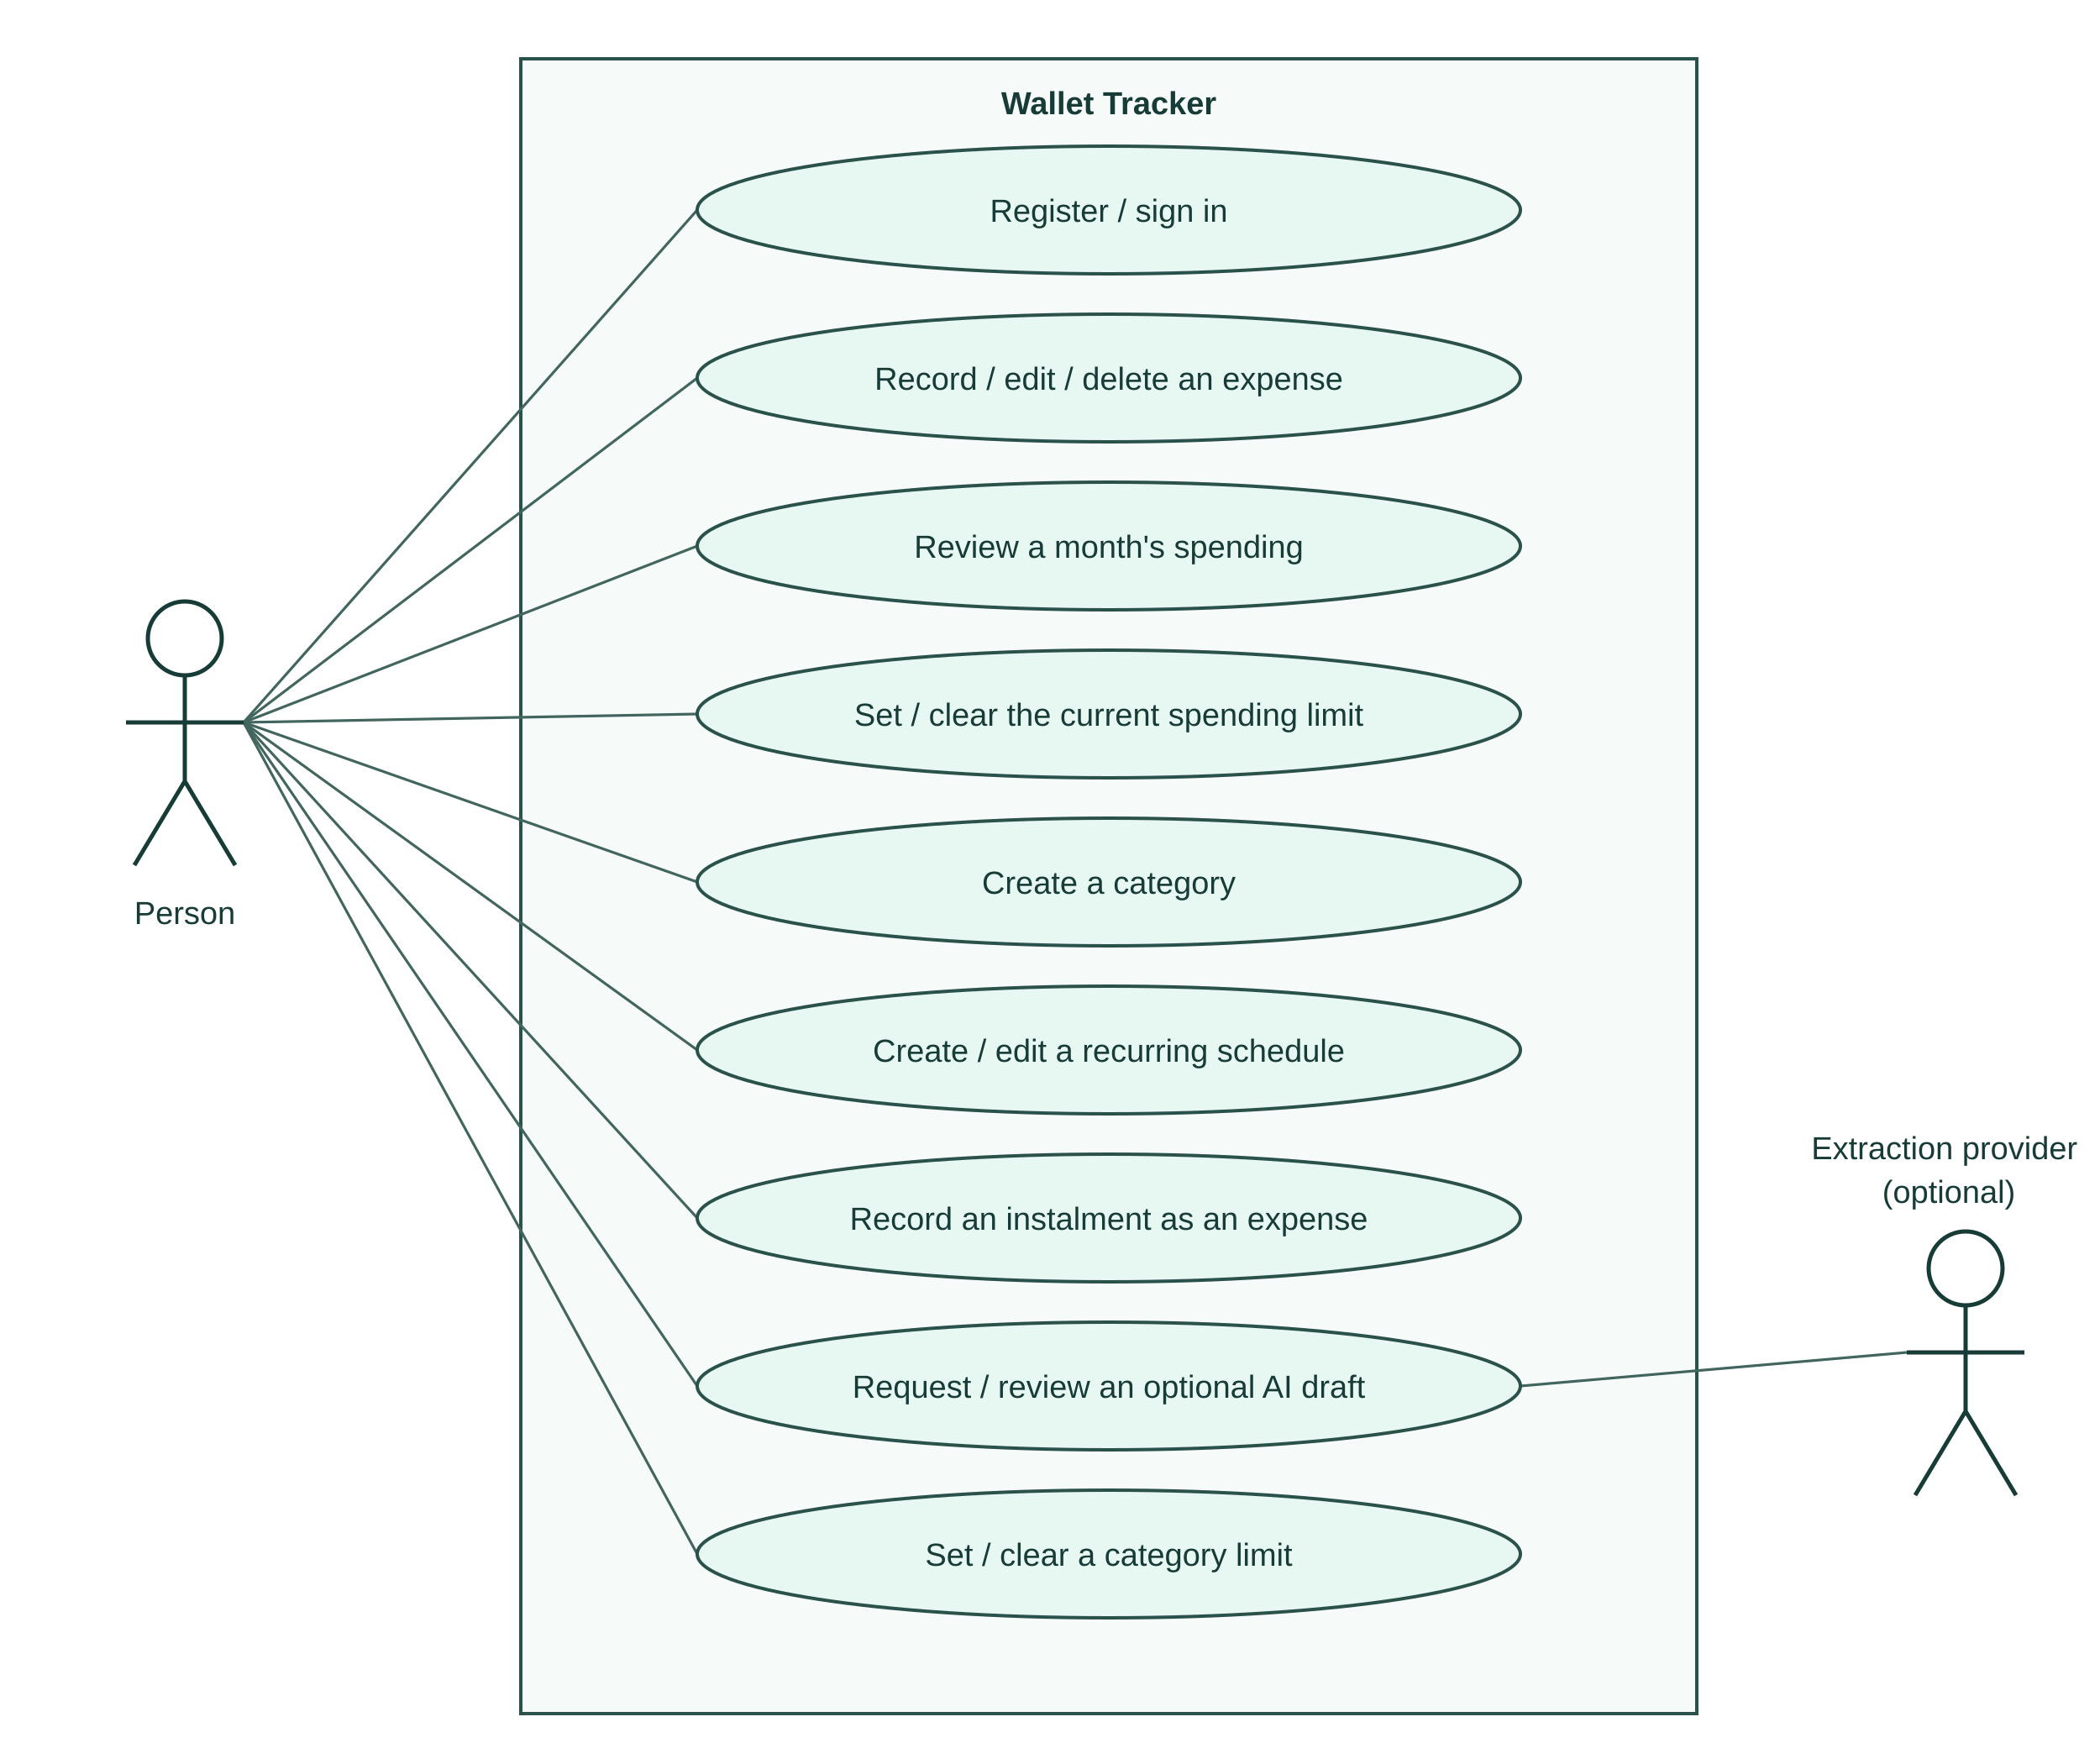
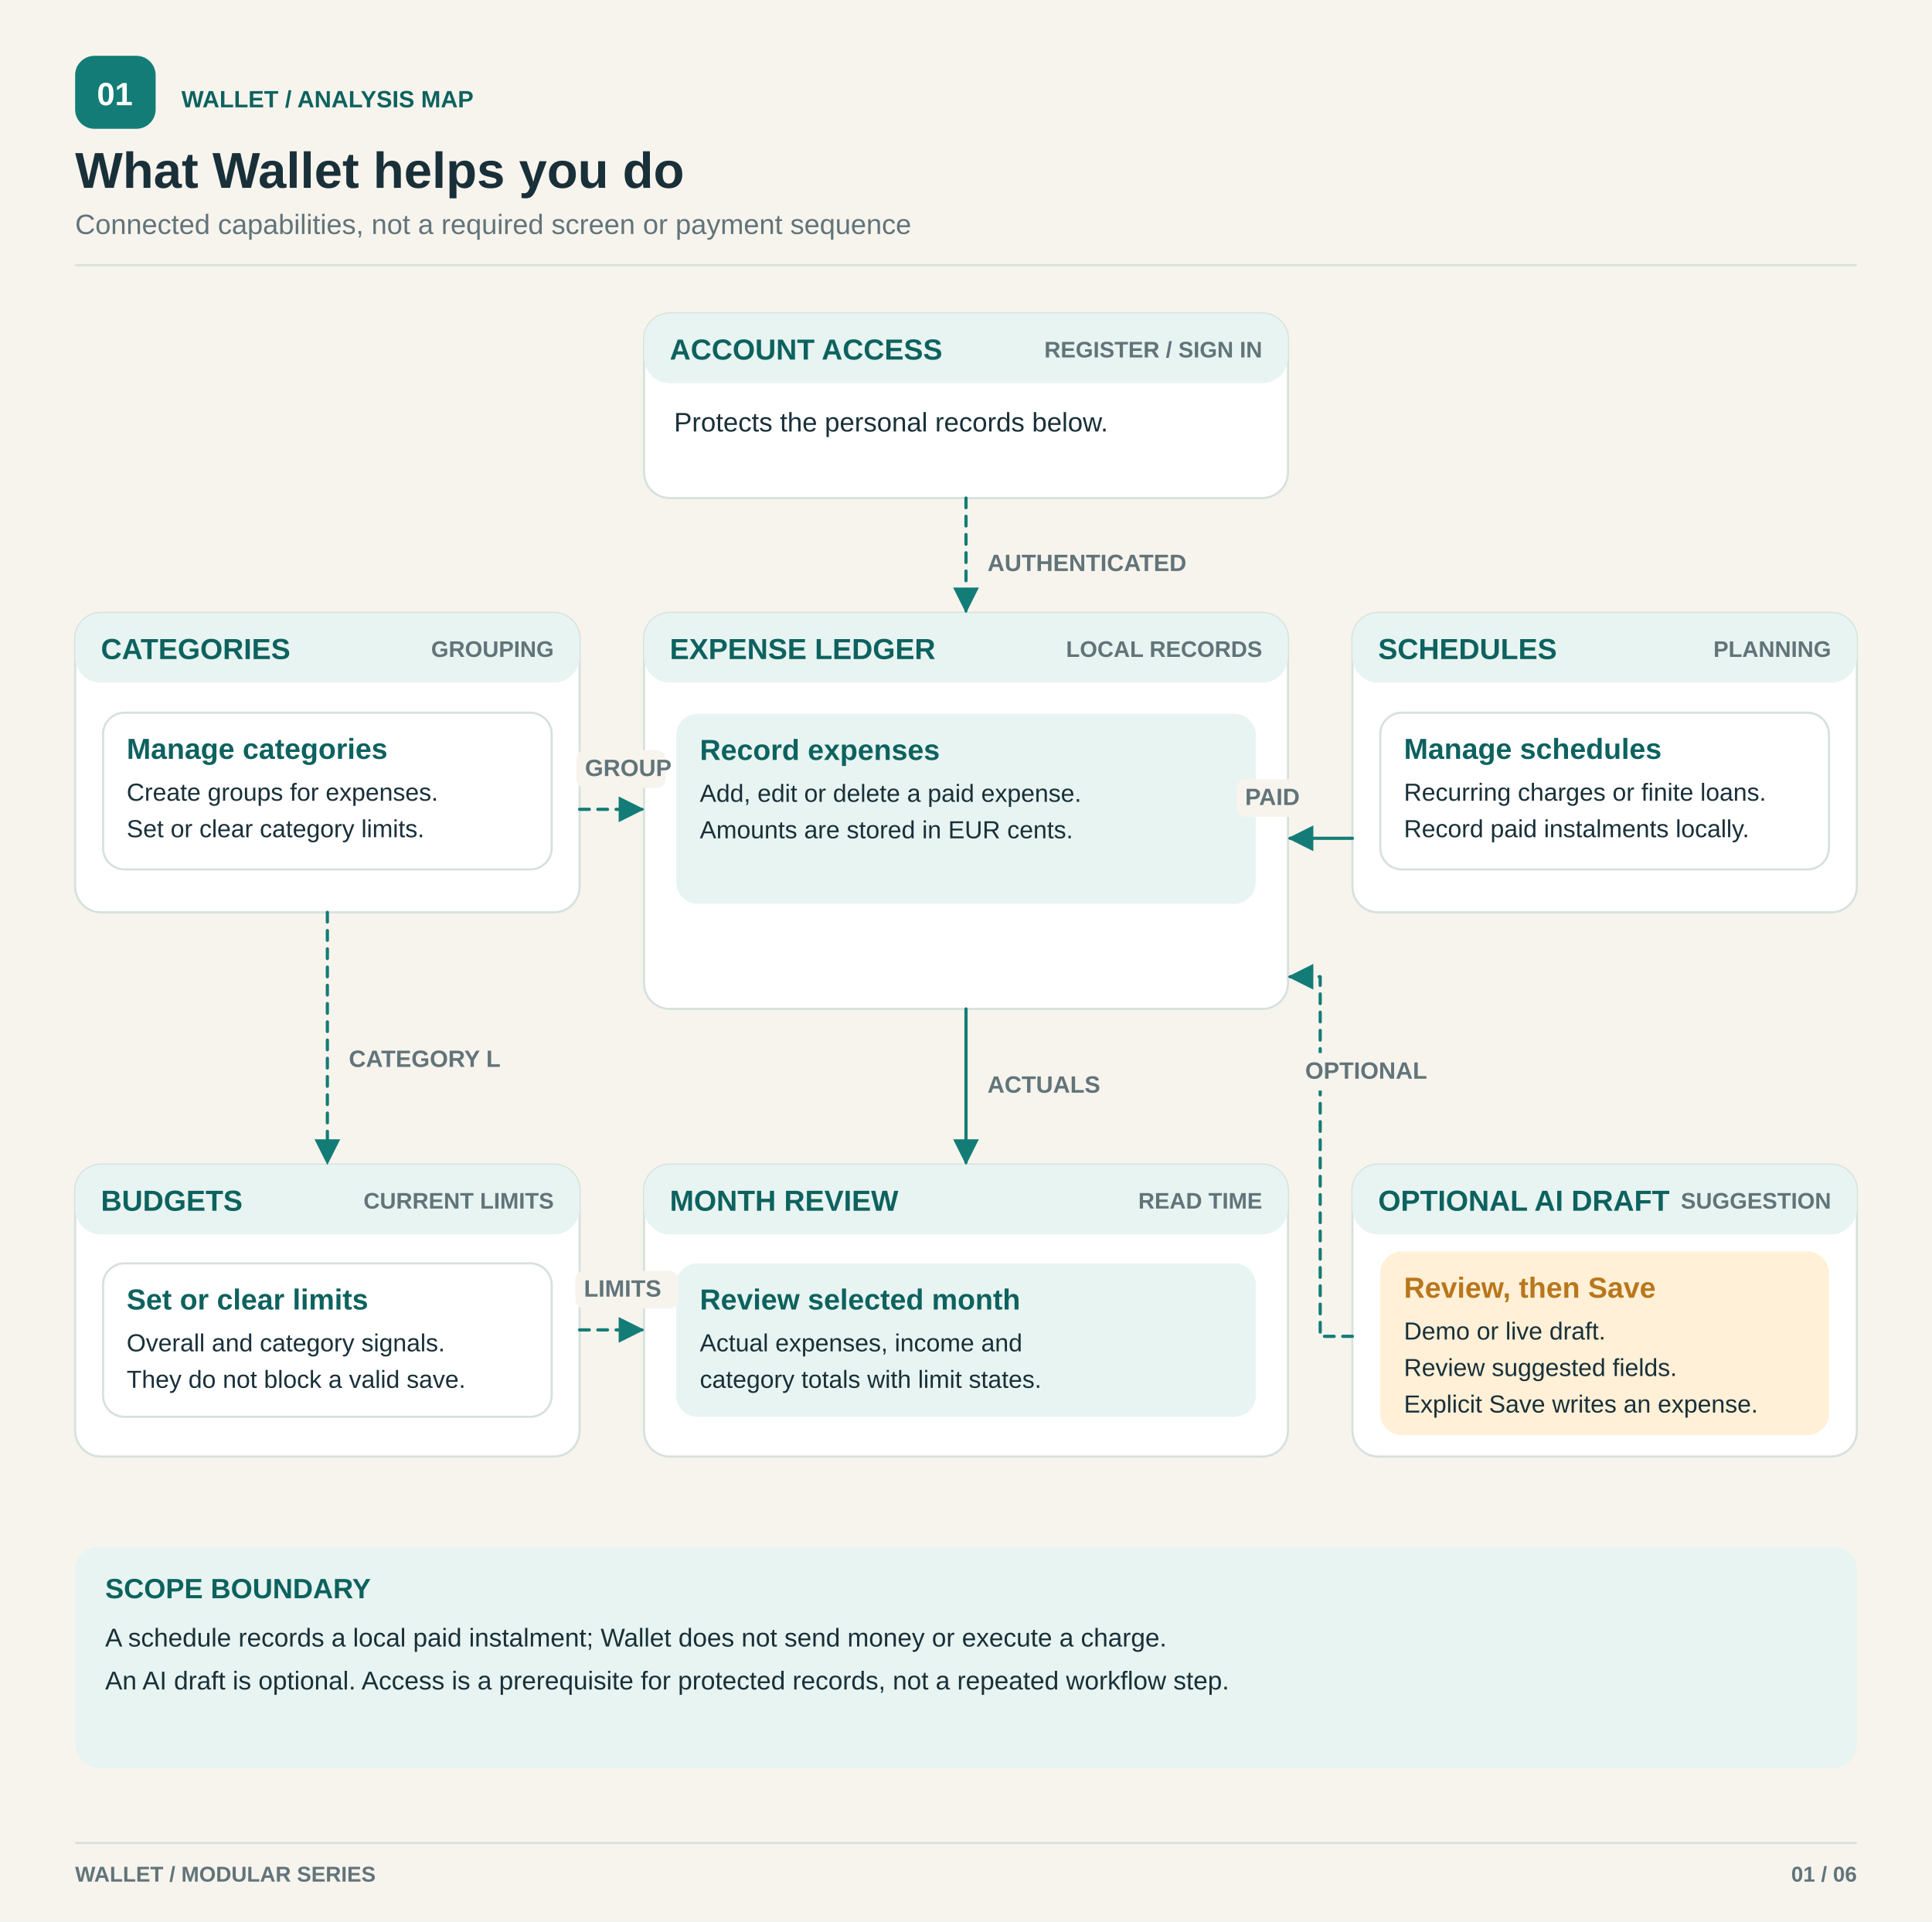
- <svg xmlns="http://www.w3.org/2000/svg" width="1250" height="1050" viewBox="0 0 1250 1050" role="img" aria-labelledby="title desc">
-   <style>
-     text { font-family: Arial, sans-serif; fill: #173b36; font-size: 19px; }
-     .boundary { fill: #f6fbf9; stroke: #2b514b; stroke-width: 2; }
-     .case { fill: #e7f7f2; stroke: #2b514b; stroke-width: 2; }
-     .planned { fill: #ffffff; stroke: #2b514b; stroke-width: 2; stroke-dasharray: 7 5; }
-     .line { fill: none; stroke: #42655e; stroke-width: 1.6; }
-     .actor { fill: none; stroke: #173b36; stroke-width: 2.5; }
-     .label { text-anchor: middle; }
-   </style>
-   <rect width="1250" height="1050" fill="#ffffff" />
-   <rect class="boundary" x="310" y="35" width="700" height="985" />
-   <text x="660" y="68" class="label" font-weight="bold">Wallet Tracker</text>
-   <g class="line">
-     <path d="M145 430 L415 125" />
-     <path d="M145 430 L415 225" />
-     <path d="M145 430 L415 325" />
-     <path d="M145 430 L415 425" />
-     <path d="M145 430 L415 525" />
-     <path d="M145 430 L415 625" />
-     <path d="M145 430 L415 725" />
-     <path d="M145 430 L415 825" />
-     <path d="M145 430 L415 925" />
-     <path d="M905 825 L1135 805" />
-   </g>
-   <g class="actor">
-     <circle cx="110" cy="380" r="22" />
-     <path d="M110 402 V465 M75 430 H145 M110 465 L80 515 M110 465 L140 515" />
-     <circle cx="1170" cy="755" r="22" />
-     <path d="M1170 777 V840 M1135 805 H1205 M1170 840 L1140 890 M1170 840 L1200 890" />
-   </g>
-   <text class="label" x="110" y="550">Person</text>
-   <text class="label" x="1160" y="690">
-     <tspan x="1160">Extraction provider</tspan>
-     <tspan x="1160" dy="26">(optional)</tspan>
-   </text>
-   <g class="case">
-     <ellipse cx="660" cy="125" rx="245" ry="38" />
-     <ellipse cx="660" cy="225" rx="245" ry="38" />
-     <ellipse cx="660" cy="325" rx="245" ry="38" />
-     <ellipse cx="660" cy="425" rx="245" ry="38" />
-     <ellipse cx="660" cy="525" rx="245" ry="38" />
-     <ellipse cx="660" cy="625" rx="245" ry="38" />
-     <ellipse cx="660" cy="725" rx="245" ry="38" />
-     <ellipse cx="660" cy="825" rx="245" ry="38" />
-   </g>
-   <ellipse class="case" cx="660" cy="925" rx="245" ry="38" />
-   <g class="label">
-     <text x="660" y="132">Register / sign in</text>
-     <text x="660" y="232">Record / edit / delete an expense</text>
-     <text x="660" y="332">Review a month's spending</text>
-     <text x="660" y="432">Set / clear the current spending limit</text>
-     <text x="660" y="532">Create a category</text>
-     <text x="660" y="632">Create / edit a recurring schedule</text>
-     <text x="660" y="732">Record an instalment as an expense</text>
-     <text x="660" y="832">Request / review an optional AI draft</text>
-     <text x="660" y="932">Set / clear a category limit</text>
-   </g>
+ <svg xmlns="http://www.w3.org/2000/svg" width="1800" height="1790" viewBox="0 0 1800 1790" role="img">
+   <defs>
+     <marker id="arr" viewBox="0 0 10 10" refX="9" refY="5" markerWidth="8" markerHeight="8" orient="auto-start-reverse">
+       <path d="M0 0L10 5L0 10Z" fill="#147C76" />
+     </marker>
+     <marker id="arrRed" viewBox="0 0 10 10" refX="9" refY="5" markerWidth="8" markerHeight="8" orient="auto-start-reverse">
+       <path d="M0 0L10 5L0 10Z" fill="#B64E47" />
+     </marker>
+   </defs>
+   <rect x="0" y="0" width="1800" height="1790" rx="0" fill="#F7F4ED" stroke="#F7F4ED" stroke-width="0" />
+   <rect x="70" y="52" width="75" height="68" rx="18" fill="#147C76" stroke="#147C76" stroke-width="0" />
+   <text x="107" y="98" font-family="Segoe UI,Arial,sans-serif" font-size="30" font-weight="700" fill="#FFFFFF" text-anchor="middle">01</text>
+   <text x="169" y="100" font-family="Segoe UI,Arial,sans-serif" font-size="22" font-weight="700" fill="#0D625F" text-anchor="start">WALLET  /  ANALYSIS MAP</text>
+   <text x="70" y="175" font-family="Segoe UI,Arial,sans-serif" font-size="47" font-weight="700" fill="#193039" text-anchor="start">What Wallet helps you do</text>
+   <text x="70" y="218" font-family="Segoe UI,Arial,sans-serif" font-size="26" font-weight="400" fill="#61747A" text-anchor="start">Connected capabilities, not a required screen or payment sequence</text>
+   <line x1="70" y1="247" x2="1730" y2="247" stroke="#D6E1DE" stroke-width="2" />
+   <line x1="70" y1="1717" x2="1730" y2="1717" stroke="#D6E1DE" stroke-width="2" />
+   <text x="70" y="1753" font-family="Segoe UI,Arial,sans-serif" font-size="20" font-weight="700" fill="#61747A" text-anchor="start">WALLET  /  MODULAR SERIES</text>
+   <text x="1730" y="1753" font-family="Segoe UI,Arial,sans-serif" font-size="20" font-weight="700" fill="#61747A" text-anchor="end">01 / 06</text>
+   <rect x="600" y="292" width="600" height="172" rx="24" fill="#FFFFFF" stroke="#D6E1DE" stroke-width="2" />
+   <rect x="600" y="292" width="600" height="65" rx="24" fill="#E8F4F1" stroke="#E8F4F1" stroke-width="0" />
+   <text x="624" y="335" font-family="Segoe UI,Arial,sans-serif" font-size="27" font-weight="700" fill="#0D625F" text-anchor="start">ACCOUNT ACCESS</text>
+   <text x="1176" y="333" font-family="Segoe UI,Arial,sans-serif" font-size="21" font-weight="700" fill="#61747A" text-anchor="end">REGISTER / SIGN IN</text>
+   <text x="628" y="402" font-family="Segoe UI,Arial,sans-serif" font-size="25" font-weight="400" fill="#193039" text-anchor="start">Protects the personal records below.</text>
+   <rect x="600" y="571" width="600" height="369" rx="24" fill="#FFFFFF" stroke="#D6E1DE" stroke-width="2" />
+   <rect x="600" y="571" width="600" height="65" rx="24" fill="#E8F4F1" stroke="#E8F4F1" stroke-width="0" />
+   <text x="624" y="614" font-family="Segoe UI,Arial,sans-serif" font-size="27" font-weight="700" fill="#0D625F" text-anchor="start">EXPENSE LEDGER</text>
+   <text x="1176" y="612" font-family="Segoe UI,Arial,sans-serif" font-size="21" font-weight="700" fill="#61747A" text-anchor="end">LOCAL RECORDS</text>
+   <rect x="630" y="665" width="540" height="177" rx="20" fill="#E8F4F1" stroke="#E8F4F1" stroke-width="0" />
+   <text x="652" y="708" font-family="Segoe UI,Arial,sans-serif" font-size="27" font-weight="700" fill="#0D625F" text-anchor="start">Record expenses</text>
+   <text x="652" y="747" font-family="Segoe UI,Arial,sans-serif" font-size="23" font-weight="400" fill="#193039" text-anchor="start">Add, edit or delete a paid expense.</text>
+   <text x="652" y="781" font-family="Segoe UI,Arial,sans-serif" font-size="23" font-weight="400" fill="#193039" text-anchor="start">Amounts are stored in EUR cents.</text>
+   <rect x="70" y="571" width="470" height="279" rx="24" fill="#FFFFFF" stroke="#D6E1DE" stroke-width="2" />
+   <rect x="70" y="571" width="470" height="65" rx="24" fill="#E8F4F1" stroke="#E8F4F1" stroke-width="0" />
+   <text x="94" y="614" font-family="Segoe UI,Arial,sans-serif" font-size="27" font-weight="700" fill="#0D625F" text-anchor="start">CATEGORIES</text>
+   <text x="516" y="612" font-family="Segoe UI,Arial,sans-serif" font-size="21" font-weight="700" fill="#61747A" text-anchor="end">GROUPING</text>
+   <rect x="96" y="664" width="418" height="146" rx="20" fill="#FFFFFF" stroke="#D6E1DE" stroke-width="2" />
+   <text x="118" y="707" font-family="Segoe UI,Arial,sans-serif" font-size="27" font-weight="700" fill="#0D625F" text-anchor="start">Manage categories</text>
+   <text x="118" y="746" font-family="Segoe UI,Arial,sans-serif" font-size="23" font-weight="400" fill="#193039" text-anchor="start">Create groups for expenses.</text>
+   <text x="118" y="780" font-family="Segoe UI,Arial,sans-serif" font-size="23" font-weight="400" fill="#193039" text-anchor="start">Set or clear category limits.</text>
+   <rect x="1260" y="571" width="470" height="279" rx="24" fill="#FFFFFF" stroke="#D6E1DE" stroke-width="2" />
+   <rect x="1260" y="571" width="470" height="65" rx="24" fill="#E8F4F1" stroke="#E8F4F1" stroke-width="0" />
+   <text x="1284" y="614" font-family="Segoe UI,Arial,sans-serif" font-size="27" font-weight="700" fill="#0D625F" text-anchor="start">SCHEDULES</text>
+   <text x="1706" y="612" font-family="Segoe UI,Arial,sans-serif" font-size="21" font-weight="700" fill="#61747A" text-anchor="end">PLANNING</text>
+   <rect x="1286" y="664" width="418" height="146" rx="20" fill="#FFFFFF" stroke="#D6E1DE" stroke-width="2" />
+   <text x="1308" y="707" font-family="Segoe UI,Arial,sans-serif" font-size="27" font-weight="700" fill="#0D625F" text-anchor="start">Manage schedules</text>
+   <text x="1308" y="746" font-family="Segoe UI,Arial,sans-serif" font-size="23" font-weight="400" fill="#193039" text-anchor="start">Recurring charges or finite loans.</text>
+   <text x="1308" y="780" font-family="Segoe UI,Arial,sans-serif" font-size="23" font-weight="400" fill="#193039" text-anchor="start">Record paid instalments locally.</text>
+   <rect x="70" y="1085" width="470" height="272" rx="24" fill="#FFFFFF" stroke="#D6E1DE" stroke-width="2" />
+   <rect x="70" y="1085" width="470" height="65" rx="24" fill="#E8F4F1" stroke="#E8F4F1" stroke-width="0" />
+   <text x="94" y="1128" font-family="Segoe UI,Arial,sans-serif" font-size="27" font-weight="700" fill="#0D625F" text-anchor="start">BUDGETS</text>
+   <text x="516" y="1126" font-family="Segoe UI,Arial,sans-serif" font-size="21" font-weight="700" fill="#61747A" text-anchor="end">CURRENT LIMITS</text>
+   <rect x="96" y="1177" width="418" height="143" rx="20" fill="#FFFFFF" stroke="#D6E1DE" stroke-width="2" />
+   <text x="118" y="1220" font-family="Segoe UI,Arial,sans-serif" font-size="27" font-weight="700" fill="#0D625F" text-anchor="start">Set or clear limits</text>
+   <text x="118" y="1259" font-family="Segoe UI,Arial,sans-serif" font-size="23" font-weight="400" fill="#193039" text-anchor="start">Overall and category signals.</text>
+   <text x="118" y="1293" font-family="Segoe UI,Arial,sans-serif" font-size="23" font-weight="400" fill="#193039" text-anchor="start">They do not block a valid save.</text>
+   <rect x="600" y="1085" width="600" height="272" rx="24" fill="#FFFFFF" stroke="#D6E1DE" stroke-width="2" />
+   <rect x="600" y="1085" width="600" height="65" rx="24" fill="#E8F4F1" stroke="#E8F4F1" stroke-width="0" />
+   <text x="624" y="1128" font-family="Segoe UI,Arial,sans-serif" font-size="27" font-weight="700" fill="#0D625F" text-anchor="start">MONTH REVIEW</text>
+   <text x="1176" y="1126" font-family="Segoe UI,Arial,sans-serif" font-size="21" font-weight="700" fill="#61747A" text-anchor="end">READ TIME</text>
+   <rect x="630" y="1177" width="540" height="143" rx="20" fill="#E8F4F1" stroke="#E8F4F1" stroke-width="0" />
+   <text x="652" y="1220" font-family="Segoe UI,Arial,sans-serif" font-size="27" font-weight="700" fill="#0D625F" text-anchor="start">Review selected month</text>
+   <text x="652" y="1259" font-family="Segoe UI,Arial,sans-serif" font-size="23" font-weight="400" fill="#193039" text-anchor="start">Actual expenses, income and</text>
+   <text x="652" y="1293" font-family="Segoe UI,Arial,sans-serif" font-size="23" font-weight="400" fill="#193039" text-anchor="start">category totals with limit states.</text>
+   <rect x="1260" y="1085" width="470" height="272" rx="24" fill="#FFFFFF" stroke="#D6E1DE" stroke-width="2" />
+   <rect x="1260" y="1085" width="470" height="65" rx="24" fill="#E8F4F1" stroke="#E8F4F1" stroke-width="0" />
+   <text x="1284" y="1128" font-family="Segoe UI,Arial,sans-serif" font-size="27" font-weight="700" fill="#0D625F" text-anchor="start">OPTIONAL AI DRAFT</text>
+   <text x="1706" y="1126" font-family="Segoe UI,Arial,sans-serif" font-size="21" font-weight="700" fill="#61747A" text-anchor="end">SUGGESTION</text>
+   <rect x="1286" y="1166" width="418" height="171" rx="20" fill="#FFF0D7" stroke="#FFF0D7" stroke-width="0" />
+   <text x="1308" y="1209" font-family="Segoe UI,Arial,sans-serif" font-size="27" font-weight="700" fill="#B9761C" text-anchor="start">Review, then Save</text>
+   <text x="1308" y="1248" font-family="Segoe UI,Arial,sans-serif" font-size="23" font-weight="400" fill="#193039" text-anchor="start">Demo or live draft.</text>
+   <text x="1308" y="1282" font-family="Segoe UI,Arial,sans-serif" font-size="23" font-weight="400" fill="#193039" text-anchor="start">Review suggested fields.</text>
+   <text x="1308" y="1316" font-family="Segoe UI,Arial,sans-serif" font-size="23" font-weight="400" fill="#193039" text-anchor="start">Explicit Save writes an expense.</text>
+   <path d="M900 464 V569" fill="none" stroke="#147C76" stroke-width="3" stroke-linejoin="round" stroke-linecap="round" marker-end="url(#arr)" stroke-dasharray="9 8" />
+   <rect x="912" y="508" width="187" height="35" rx="8" fill="#F7F4ED" stroke="#F7F4ED" stroke-width="0" />
+   <text x="920" y="532" font-family="Segoe UI,Arial,sans-serif" font-size="22" font-weight="700" fill="#61747A" text-anchor="start">AUTHENTICATED</text>
+   <path d="M540 754 H598" fill="none" stroke="#147C76" stroke-width="3" stroke-linejoin="round" stroke-linecap="round" marker-end="url(#arr)" stroke-dasharray="9 8" />
+   <rect x="537" y="699" width="83" height="35" rx="8" fill="#F7F4ED" stroke="#F7F4ED" stroke-width="0" />
+   <text x="545" y="723" font-family="Segoe UI,Arial,sans-serif" font-size="22" font-weight="700" fill="#61747A" text-anchor="start">GROUP</text>
+   <path d="M1260 781 H1202" fill="none" stroke="#147C76" stroke-width="3" stroke-linejoin="round" stroke-linecap="round" marker-end="url(#arr)" />
+   <rect x="1152" y="726" width="70" height="35" rx="8" fill="#F7F4ED" stroke="#F7F4ED" stroke-width="0" />
+   <text x="1160" y="750" font-family="Segoe UI,Arial,sans-serif" font-size="22" font-weight="700" fill="#61747A" text-anchor="start">PAID</text>
+   <path d="M900 940 V1083" fill="none" stroke="#147C76" stroke-width="3" stroke-linejoin="round" stroke-linecap="round" marker-end="url(#arr)" />
+   <rect x="912" y="994" width="109" height="35" rx="8" fill="#F7F4ED" stroke="#F7F4ED" stroke-width="0" />
+   <text x="920" y="1018" font-family="Segoe UI,Arial,sans-serif" font-size="22" font-weight="700" fill="#61747A" text-anchor="start">ACTUALS</text>
+   <path d="M305 850 V1083" fill="none" stroke="#147C76" stroke-width="3" stroke-linejoin="round" stroke-linecap="round" marker-end="url(#arr)" stroke-dasharray="9 8" />
+   <rect x="317" y="970" width="148" height="35" rx="8" fill="#F7F4ED" stroke="#F7F4ED" stroke-width="0" />
+   <text x="325" y="994" font-family="Segoe UI,Arial,sans-serif" font-size="22" font-weight="700" fill="#61747A" text-anchor="start">CATEGORY L</text>
+   <path d="M540 1239 H598" fill="none" stroke="#147C76" stroke-width="3" stroke-linejoin="round" stroke-linecap="round" marker-end="url(#arr)" stroke-dasharray="9 8" />
+   <rect x="536" y="1184" width="96" height="35" rx="8" fill="#F7F4ED" stroke="#F7F4ED" stroke-width="0" />
+   <text x="544" y="1208" font-family="Segoe UI,Arial,sans-serif" font-size="22" font-weight="700" fill="#61747A" text-anchor="start">LIMITS</text>
+   <path d="M1260 1245 H1230 V910 H1202" fill="none" stroke="#147C76" stroke-width="3" stroke-linejoin="round" stroke-linecap="round" marker-end="url(#arr)" stroke-dasharray="9 8" />
+   <rect x="1208" y="981" width="122" height="35" rx="8" fill="#F7F4ED" stroke="#F7F4ED" stroke-width="0" />
+   <text x="1216" y="1005" font-family="Segoe UI,Arial,sans-serif" font-size="22" font-weight="700" fill="#61747A" text-anchor="start">OPTIONAL</text>
+   <rect x="70" y="1441" width="1660" height="206" rx="22" fill="#E8F4F1" stroke="#E8F4F1" stroke-width="0" />
+   <text x="98" y="1489" font-family="Segoe UI,Arial,sans-serif" font-size="26" font-weight="700" fill="#0D625F" text-anchor="start">SCOPE BOUNDARY</text>
+   <text x="98" y="1534" font-family="Segoe UI,Arial,sans-serif" font-size="24" font-weight="400" fill="#193039" text-anchor="start">A schedule records a local paid instalment; Wallet does not send money or execute a charge.</text>
+   <text x="98" y="1574" font-family="Segoe UI,Arial,sans-serif" font-size="24" font-weight="400" fill="#193039" text-anchor="start">An AI draft is optional. Access is a prerequisite for protected records, not a repeated workflow step.</text>
</svg>
